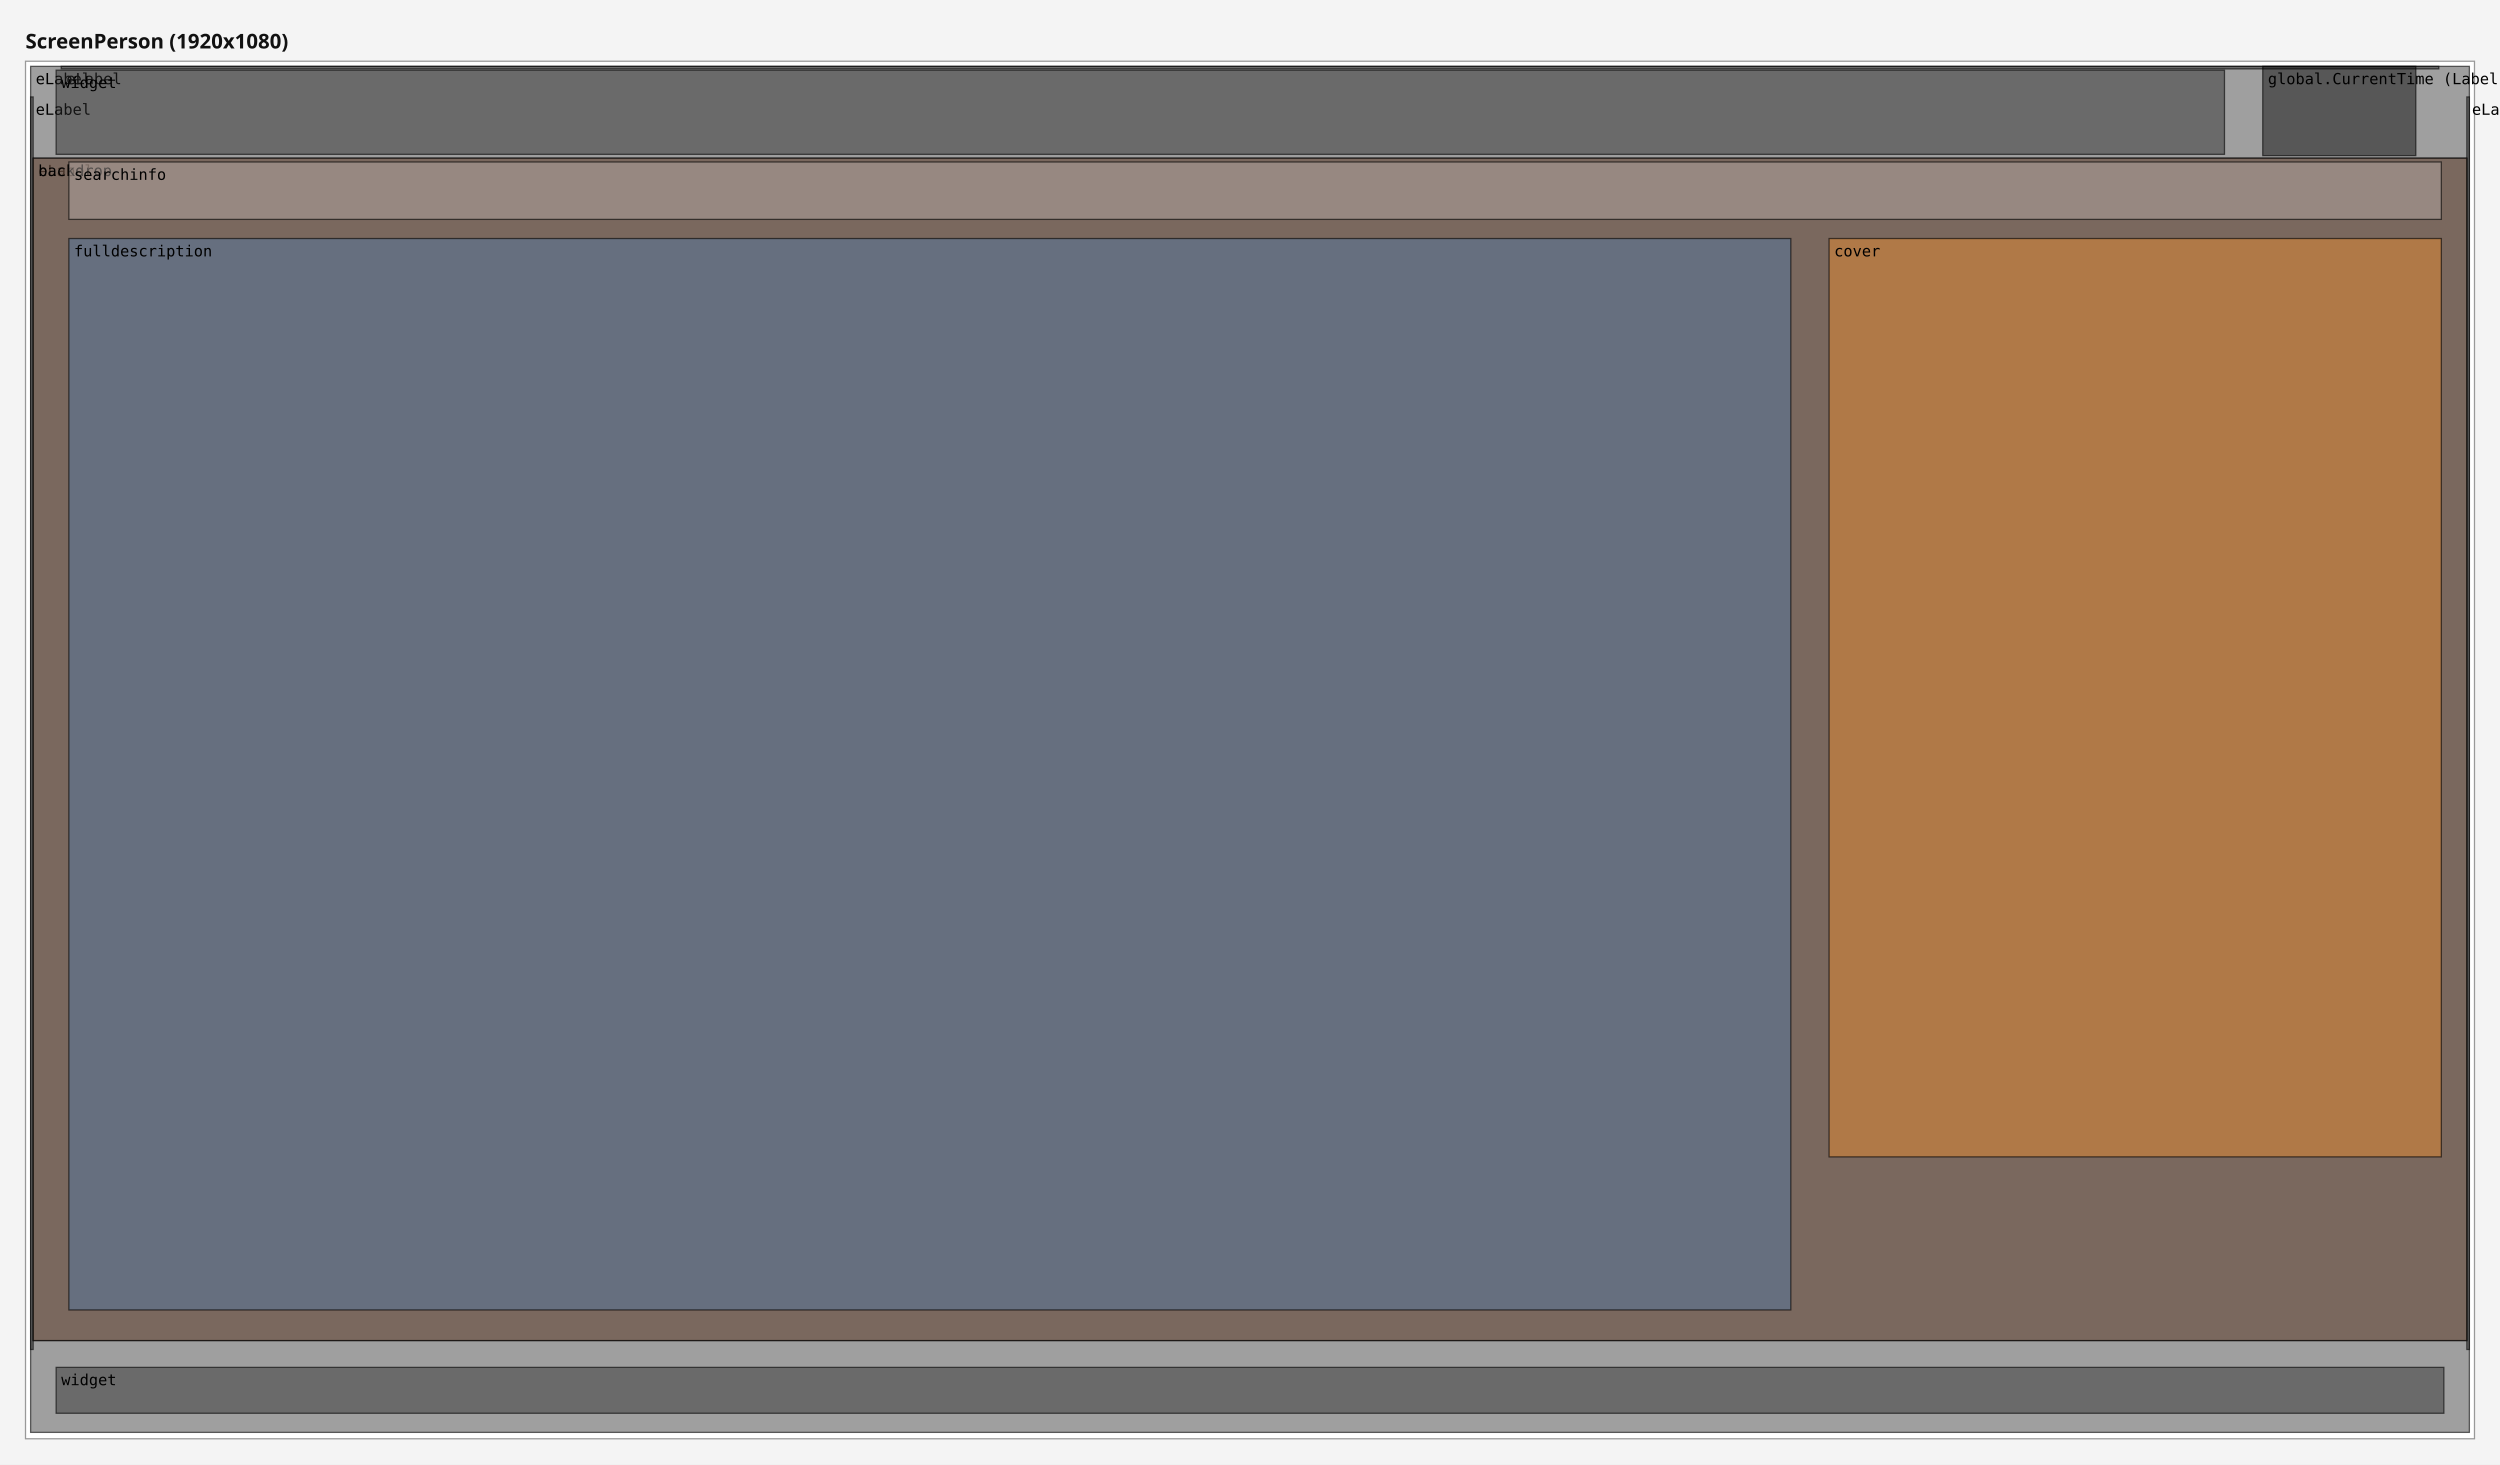
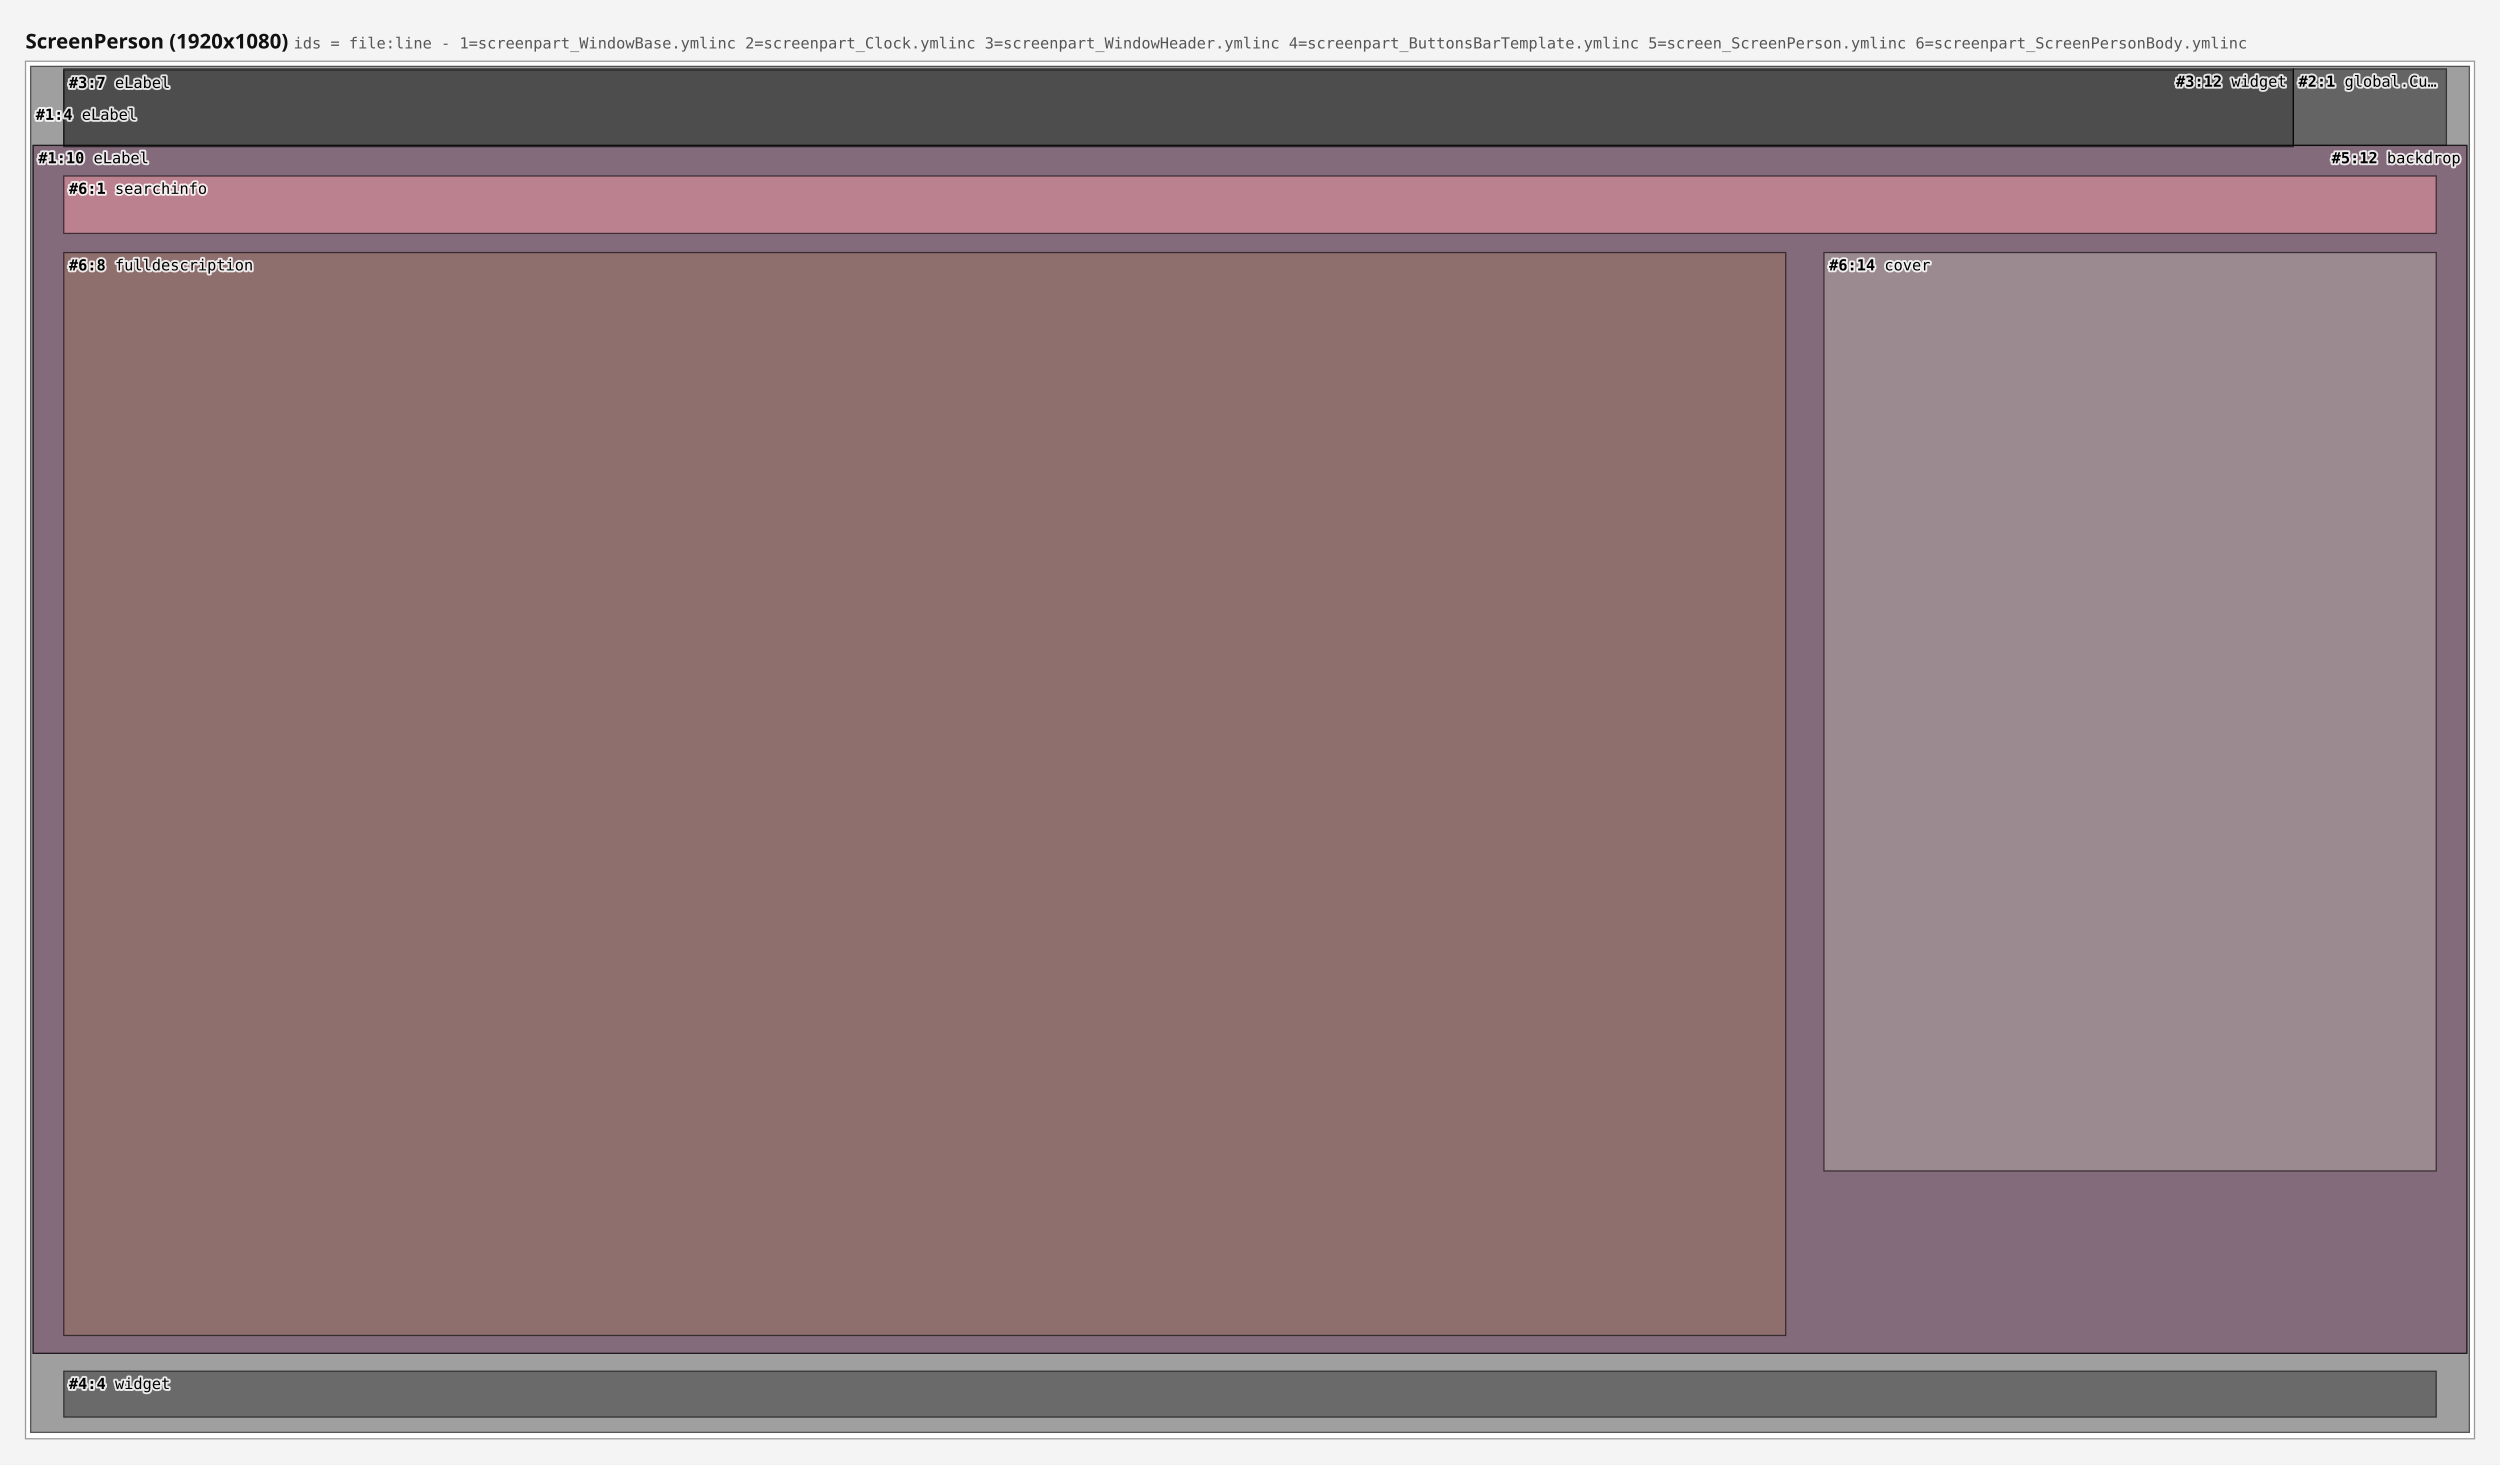
<svg xmlns="http://www.w3.org/2000/svg" width="1960" height="1148" viewBox="0 0 1960 1148">
  <rect x="0" y="0" width="1960" height="1148" fill="#f4f4f4" />
-   <text x="20" y="38" font-family="sans-serif" font-size="16" font-weight="bold" fill="#111111">ScreenPerson (1920x1080)</text>
+   <text x="20" y="38" font-family="sans-serif" font-size="16" font-weight="bold" fill="#111111">ScreenPerson (1920x1080) <tspan font-family="monospace" font-size="12" font-weight="normal" fill="#555555">ids = file:line - 1=screenpart_WindowBase.ymlinc  2=screenpart_Clock.ymlinc  3=screenpart_WindowHeader.ymlinc  4=screenpart_ButtonsBarTemplate.ymlinc  5=screen_ScreenPerson.ymlinc  6=screenpart_ScreenPersonBody.ymlinc</tspan>
+   </text>
  <g data-screen="0" transform="translate(20,48)">
    <rect x="0" y="0" width="1920" height="1080" fill="#ffffff" stroke="#999999" stroke-width="1" />
-     <g>
-       <rect data-ref="0:0" x="4" y="4" width="1912" height="1071" fill="#2c2c2c" fill-opacity="0.45" stroke="#000000" stroke-opacity="0.6" stroke-width="1" />
-       <text x="8" y="18" font-family="monospace" font-size="12" fill="#000000">eLabel</text>
-     </g>
-     <g>
-       <rect data-ref="0:1" x="6" y="76" width="1908" height="927" fill="#121212" fill-opacity="0.45" stroke="#000000" stroke-opacity="0.6" stroke-width="1" />
-       <text x="10" y="90" font-family="monospace" font-size="12" fill="#000000">eLabel</text>
-     </g>
-     <g>
-       <rect data-ref="0:2" x="28" y="4" width="1864" height="2" fill="#2c2c2c" fill-opacity="0.45" stroke="#000000" stroke-opacity="0.6" stroke-width="1" />
-       <text x="32" y="18" font-family="monospace" font-size="12" fill="#000000">eLabel</text>
-     </g>
-     <g>
-       <rect data-ref="0:3" x="4" y="28" width="2" height="982" fill="#2c2c2c" fill-opacity="0.45" stroke="#000000" stroke-opacity="0.6" stroke-width="1" />
-       <text x="8" y="42" font-family="monospace" font-size="12" fill="#000000">eLabel</text>
-     </g>
-     <g>
-       <rect data-ref="0:4" x="1914" y="28" width="2" height="982" fill="#2c2c2c" fill-opacity="0.45" stroke="#000000" stroke-opacity="0.6" stroke-width="1" />
-       <text x="1918" y="42" font-family="monospace" font-size="12" fill="#000000">eLabel</text>
-     </g>
-     <g>
-       <rect data-ref="0:8" x="6" y="76" width="1908" height="927" fill="#9c755f" fill-opacity="0.45" stroke="#000000" stroke-opacity="0.6" stroke-width="1" />
-       <text x="10" y="90" font-family="monospace" font-size="12" fill="#000000">backdrop</text>
-     </g>
-     <g>
-       <rect data-ref="0:5" x="24" y="7" width="1700" height="66" fill="#2c2c2c" fill-opacity="0.45" stroke="#000000" stroke-opacity="0.6" stroke-width="1" />
-       <text x="28" y="21" font-family="monospace" font-size="12" fill="#000000">widget</text>
-     </g>
-     <g>
-       <rect data-ref="0:9" x="34" y="79" width="1860" height="45" fill="#bab0ac" fill-opacity="0.45" stroke="#000000" stroke-opacity="0.6" stroke-width="1" />
-       <text x="38" y="93" font-family="monospace" font-size="12" fill="#000000">searchinfo</text>
-     </g>
-     <g>
-       <rect data-ref="0:10" x="34" y="139" width="1350" height="840" fill="#4e79a7" fill-opacity="0.45" stroke="#000000" stroke-opacity="0.6" stroke-width="1" />
-       <text x="38" y="153" font-family="monospace" font-size="12" fill="#000000">fulldescription</text>
-     </g>
-     <g>
-       <rect data-ref="0:11" x="1414" y="139" width="480" height="720" fill="#f28e2b" fill-opacity="0.45" stroke="#000000" stroke-opacity="0.6" stroke-width="1" />
-       <text x="1418" y="153" font-family="monospace" font-size="12" fill="#000000">cover</text>
-     </g>
-     <g>
-       <rect data-ref="0:7" x="24" y="1024" width="1872" height="36" fill="#2c2c2c" fill-opacity="0.45" stroke="#000000" stroke-opacity="0.6" stroke-width="1" />
-       <text x="28" y="1038" font-family="monospace" font-size="12" fill="#000000">widget</text>
-     </g>
-     <g>
-       <rect data-ref="0:6" x="1754" y="4" width="120" height="70" fill="#000000" fill-opacity="0.45" stroke="#000000" stroke-opacity="0.6" stroke-width="1" />
-       <text x="1758" y="18" font-family="monospace" font-size="12" fill="#000000">global.CurrentTime (Label)</text>
+     <rect data-ref="0:0" data-src="screenpart_WindowBase.ymlinc:4" x="4" y="4" width="1912" height="1071" fill="#2c2c2c" fill-opacity="0.45" stroke="#000000" stroke-opacity="0.6" stroke-width="1" />
+     <rect data-ref="0:1" data-src="screenpart_WindowBase.ymlinc:10" x="6" y="66" width="1908" height="947" fill="#121212" fill-opacity="0.45" stroke="#000000" stroke-opacity="0.6" stroke-width="1" />
+     <rect data-ref="0:6" data-src="screen_ScreenPerson.ymlinc:12" x="6" y="66" width="1908" height="947" fill="#b07aa1" fill-opacity="0.45" stroke="#000000" stroke-opacity="0.6" stroke-width="1" />
+     <rect data-ref="0:7" data-src="screenpart_ScreenPersonBody.ymlinc:1" x="30" y="90" width="1860" height="45" fill="#ff9da7" fill-opacity="0.45" stroke="#000000" stroke-opacity="0.6" stroke-width="1" />
+     <rect data-ref="0:8" data-src="screenpart_ScreenPersonBody.ymlinc:8" x="30" y="150" width="1350" height="849" fill="#9c755f" fill-opacity="0.45" stroke="#000000" stroke-opacity="0.6" stroke-width="1" />
+     <rect data-ref="0:9" data-src="screenpart_ScreenPersonBody.ymlinc:14" x="1410" y="150" width="480" height="720" fill="#bab0ac" fill-opacity="0.45" stroke="#000000" stroke-opacity="0.6" stroke-width="1" />
+     <rect data-ref="0:5" data-src="screenpart_ButtonsBarTemplate.ymlinc:4" x="30" y="1027" width="1860" height="36" fill="#2c2c2c" fill-opacity="0.45" stroke="#000000" stroke-opacity="0.6" stroke-width="1" />
+     <rect data-ref="0:3" data-src="screenpart_WindowHeader.ymlinc:7" x="30" y="7" width="1748" height="60" fill="#2c2c2c" fill-opacity="0.45" stroke="#000000" stroke-opacity="0.6" stroke-width="1" />
+     <rect data-ref="0:2" data-src="screenpart_Clock.ymlinc:1" x="1778" y="6" width="120" height="60" fill="#1d1d1d" fill-opacity="0.45" stroke="#000000" stroke-opacity="0.6" stroke-width="1" />
+     <rect data-ref="0:4" data-src="screenpart_WindowHeader.ymlinc:12" x="30" y="6" width="1748" height="60" fill="#2c2c2c" fill-opacity="0.45" stroke="#000000" stroke-opacity="0.6" stroke-width="1" />
+     <g pointer-events="none" font-family="monospace" font-size="12" fill="#000000" stroke="#ffffff" stroke-width="3" stroke-opacity="0.85" stroke-linejoin="round" paint-order="stroke">
+       <text x="8" y="46">
+         <tspan font-weight="bold">#1:4</tspan> eLabel</text>
+       <text x="10" y="80">
+         <tspan font-weight="bold">#1:10</tspan> eLabel</text>
+       <text x="1808" y="80">
+         <tspan font-weight="bold">#5:12</tspan> backdrop</text>
+       <text x="34" y="104">
+         <tspan font-weight="bold">#6:1</tspan> searchinfo</text>
+       <text x="34" y="164">
+         <tspan font-weight="bold">#6:8</tspan> fulldescription</text>
+       <text x="1414" y="164">
+         <tspan font-weight="bold">#6:14</tspan> cover</text>
+       <text x="34" y="1041">
+         <tspan font-weight="bold">#4:4</tspan> widget</text>
+       <text x="34" y="21">
+         <tspan font-weight="bold">#3:7</tspan> eLabel</text>
+       <text x="1782" y="20">
+         <tspan font-weight="bold">#2:1</tspan> global.Cu…</text>
+       <text x="1686" y="20">
+         <tspan font-weight="bold">#3:12</tspan> widget</text>
    </g>
  </g>
</svg>
